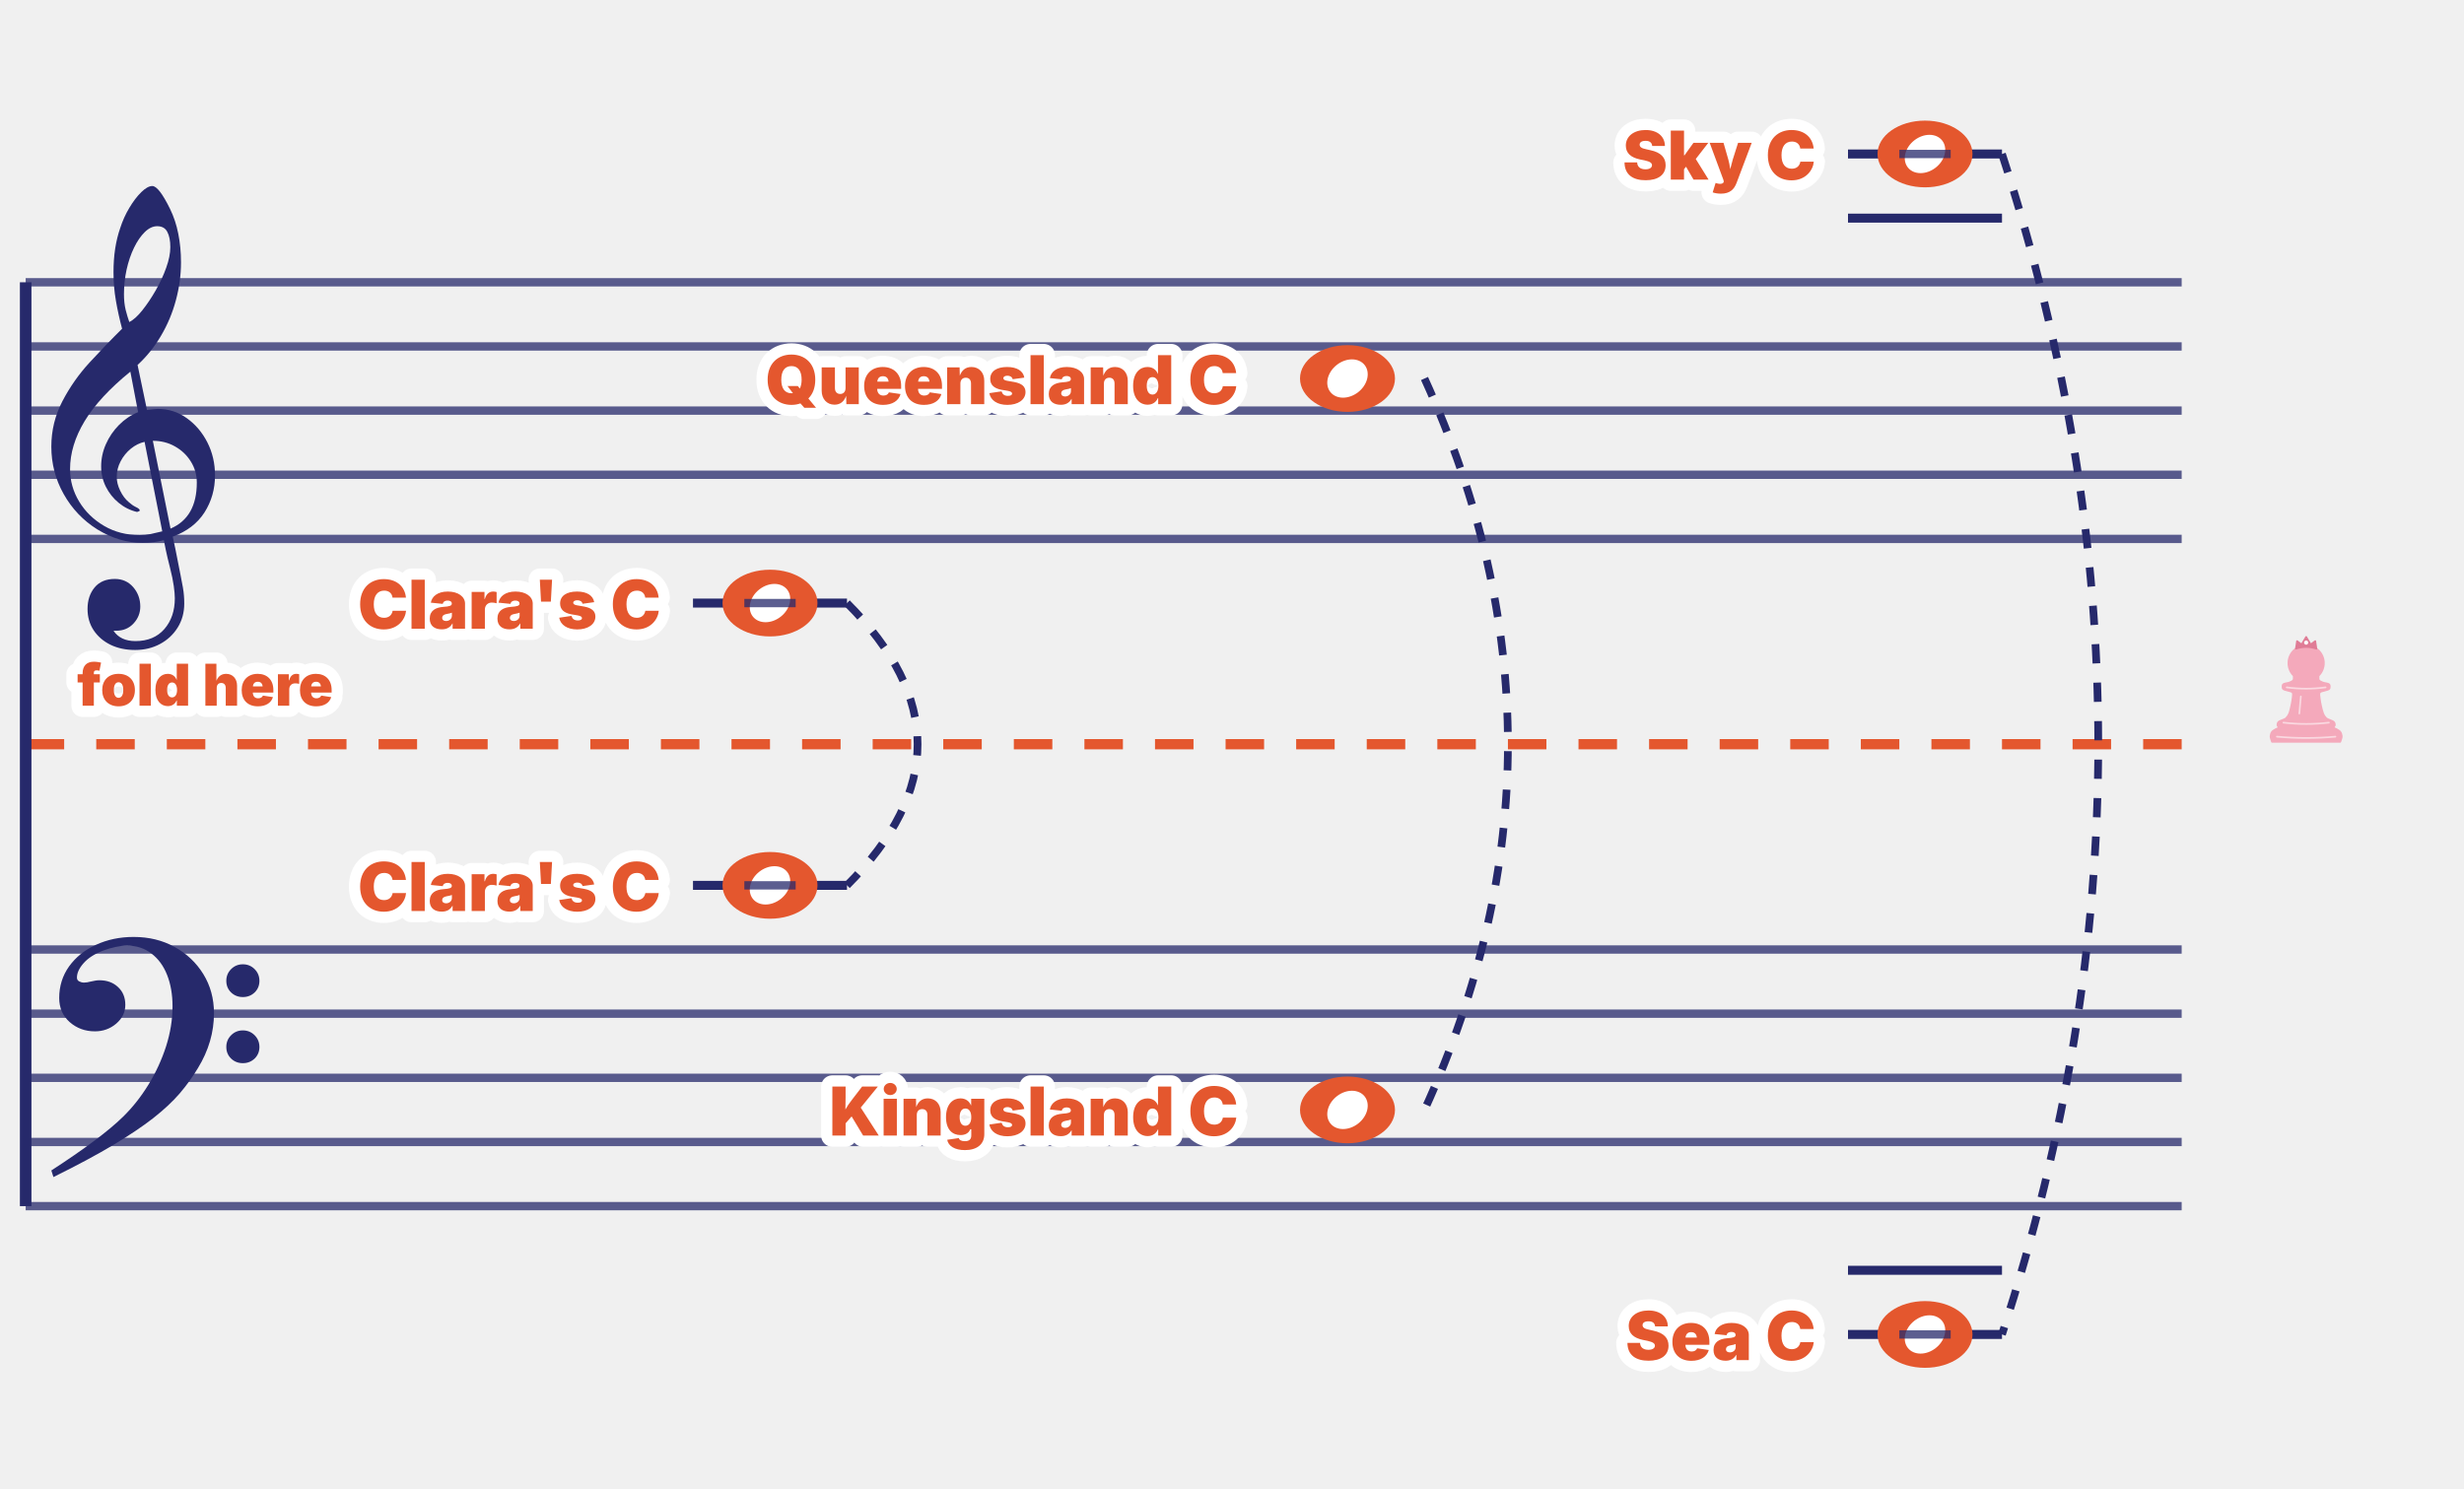
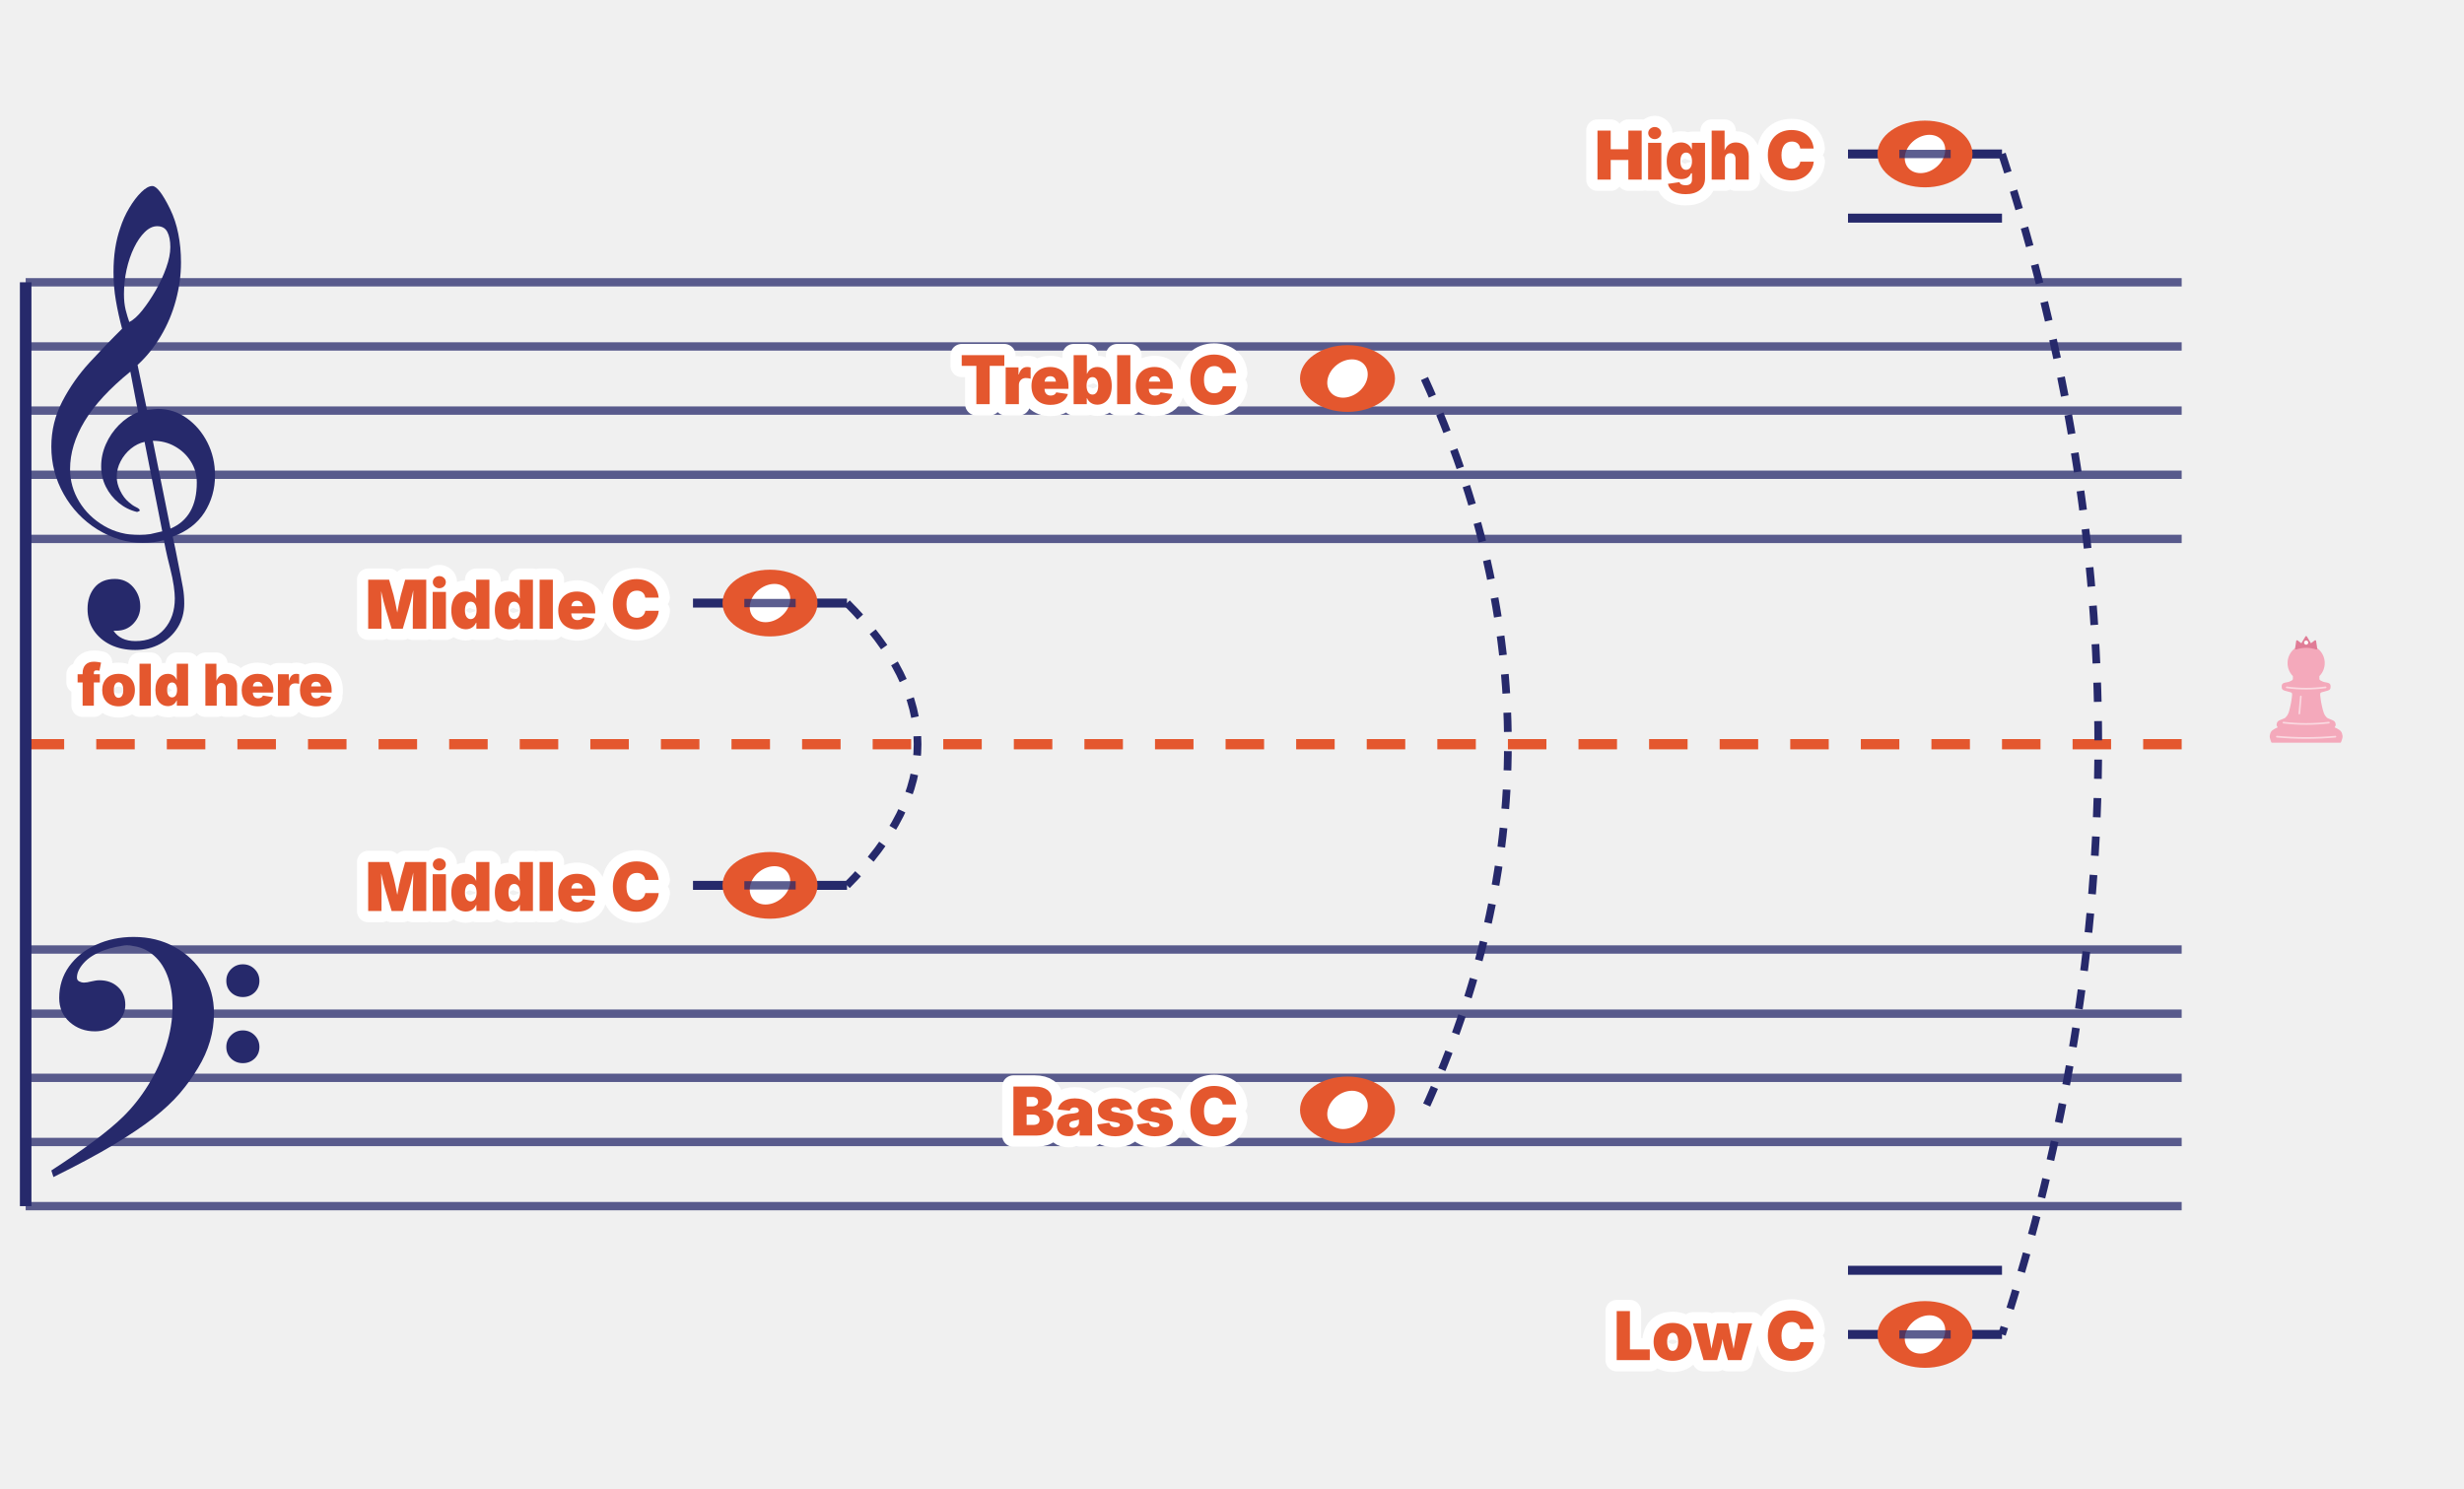
<svg xmlns="http://www.w3.org/2000/svg" viewBox="0 16 384 232" width="768" height="464">
  <line x1="4" x2="340" y1="132" y2="132" stroke="#e4572e" stroke-width="1.6" stroke-dasharray="6 5" />
  <line x1="4" x2="340" y1="100" y2="100" stroke="#26296b" stroke-opacity="0.75" stroke-width="1.3" />
  <line x1="4" x2="340" y1="90" y2="90" stroke="#26296b" stroke-opacity="0.75" stroke-width="1.3" />
  <line x1="4" x2="340" y1="80" y2="80" stroke="#26296b" stroke-opacity="0.75" stroke-width="1.3" />
  <line x1="4" x2="340" y1="70" y2="70" stroke="#26296b" stroke-opacity="0.75" stroke-width="1.3" />
  <line x1="4" x2="340" y1="60" y2="60" stroke="#26296b" stroke-opacity="0.75" stroke-width="1.3" />
  <line x1="4" x2="340" y1="204" y2="204" stroke="#26296b" stroke-opacity="0.75" stroke-width="1.3" />
  <line x1="4" x2="340" y1="194" y2="194" stroke="#26296b" stroke-opacity="0.75" stroke-width="1.3" />
  <line x1="4" x2="340" y1="184" y2="184" stroke="#26296b" stroke-opacity="0.75" stroke-width="1.3" />
  <line x1="4" x2="340" y1="174" y2="174" stroke="#26296b" stroke-opacity="0.75" stroke-width="1.3" />
  <line x1="4" x2="340" y1="164" y2="164" stroke="#26296b" stroke-opacity="0.75" stroke-width="1.3" />
  <line x1="4" x2="4" y1="60" y2="204" stroke="#26296b" stroke-width="1.8" />
  <g transform="translate(5.912353 100.6926) scale(1.043824)" style="visibility: visible;">
    <text x="0" y="0" font-size="40" fill="#26296b" style="font-family: &quot;Noto Music&quot;, &quot;Apple Symbols&quot;, &quot;Segoe UI Symbol&quot;, serif;">𝄞</text>
  </g>
  <g transform="translate(5.657419 204.2065) scale(1.17129)" style="visibility: visible;">
    <text x="0" y="0" font-size="40" fill="#26296b" style="font-family: &quot;Noto Music&quot;, &quot;Apple Symbols&quot;, &quot;Segoe UI Symbol&quot;, serif;">𝄢</text>
  </g>
  <g>
    <line x1="108" x2="132" y1="110" y2="110" stroke="#26296b" stroke-width="1.4" />
    <ellipse cx="120" cy="110" rx="7.4" ry="5.2" fill="#e4572e" />
    <ellipse cx="120" cy="110" rx="3.4" ry="2.7" transform="rotate(-38 120 110)" fill="#fff" />
    <line x1="116" x2="124" y1="110" y2="110" stroke="#26296b" stroke-opacity="0.75" stroke-width="1.3" />
  </g>
  <g>
    <line x1="108" x2="132" y1="154" y2="154" stroke="#26296b" stroke-width="1.4" />
    <ellipse cx="120" cy="154" rx="7.4" ry="5.2" fill="#e4572e" />
    <ellipse cx="120" cy="154" rx="3.4" ry="2.7" transform="rotate(-38 120 154)" fill="#fff" />
    <line x1="116" x2="124" y1="154" y2="154" stroke="#26296b" stroke-opacity="0.75" stroke-width="1.3" />
  </g>
  <g>
    <ellipse cx="210" cy="75" rx="7.4" ry="5.2" fill="#e4572e" />
    <ellipse cx="210" cy="75" rx="3.4" ry="2.7" transform="rotate(-38 210 75)" fill="#fff" />
  </g>
  <g>
    <ellipse cx="210" cy="189" rx="7.4" ry="5.2" fill="#e4572e" />
    <ellipse cx="210" cy="189" rx="3.4" ry="2.7" transform="rotate(-38 210 189)" fill="#fff" />
  </g>
  <g>
    <line x1="288" x2="312" y1="50" y2="50" stroke="#26296b" stroke-width="1.4" />
    <line x1="288" x2="312" y1="40" y2="40" stroke="#26296b" stroke-width="1.4" />
    <ellipse cx="300" cy="40" rx="7.4" ry="5.2" fill="#e4572e" />
    <ellipse cx="300" cy="40" rx="3.4" ry="2.7" transform="rotate(-38 300 40)" fill="#fff" />
    <line x1="296" x2="304" y1="40" y2="40" stroke="#26296b" stroke-opacity="0.75" stroke-width="1.3" />
  </g>
  <g>
    <line x1="288" x2="312" y1="214" y2="214" stroke="#26296b" stroke-width="1.4" />
    <line x1="288" x2="312" y1="224" y2="224" stroke="#26296b" stroke-width="1.4" />
    <ellipse cx="300" cy="224" rx="7.4" ry="5.2" fill="#e4572e" />
    <ellipse cx="300" cy="224" rx="3.4" ry="2.7" transform="rotate(-38 300 224)" fill="#fff" />
    <line x1="296" x2="304" y1="224" y2="224" stroke="#26296b" stroke-opacity="0.75" stroke-width="1.3" />
  </g>
  <g style="font-family: Inter, &quot;Apple SD Gothic Neo&quot;, &quot;Noto Sans KR&quot;, sans-serif; paint-order: stroke; stroke: rgb(255, 255, 255); stroke-width: 3.5; stroke-linejoin: round;">
    <path d="M132 110 Q154 132 132 154" fill="none" stroke="#26296b" stroke-width="1.2" stroke-dasharray="3 3" />
    <path d="M222 75 Q248 132 222 189" fill="none" stroke="#26296b" stroke-width="1.2" stroke-dasharray="3 3" />
    <path d="M312 40 Q342 132 312 224" fill="none" stroke="#26296b" stroke-width="1.2" stroke-dasharray="3 3" />
-     <text x="103" y="114" font-size="10.5" font-weight="900" fill="#e4572e" text-anchor="end">Clara's C</text>
-     <text x="103" y="158" font-size="10.5" font-weight="900" fill="#e4572e" text-anchor="end">Clara's C</text>
-     <text x="193" y="79" font-size="10.5" font-weight="900" fill="#e4572e" text-anchor="end">Queensland C</text>
-     <text x="193" y="193" font-size="10.5" font-weight="900" fill="#e4572e" text-anchor="end">Kingsland C</text>
-     <text x="283" y="44" font-size="10.5" font-weight="900" fill="#e4572e" text-anchor="end">Sky C</text>
-     <text x="283" y="228" font-size="10.5" font-weight="900" fill="#e4572e" text-anchor="end">Sea C</text>
+     <text x="103" y="114" font-size="10.5" font-weight="900" fill="#e4572e" text-anchor="end">Middle C</text>
+     <text x="103" y="158" font-size="10.5" font-weight="900" fill="#e4572e" text-anchor="end">Middle C</text>
+     <text x="193" y="79" font-size="10.5" font-weight="900" fill="#e4572e" text-anchor="end">Treble C</text>
+     <text x="193" y="193" font-size="10.5" font-weight="900" fill="#e4572e" text-anchor="end">Bass C</text>
+     <text x="283" y="44" font-size="10.5" font-weight="900" fill="#e4572e" text-anchor="end">High C</text>
+     <text x="283" y="228" font-size="10.5" font-weight="900" fill="#e4572e" text-anchor="end">Low C</text>
    <text x="12" y="126" font-size="9" font-weight="900" fill="#e4572e">fold here</text>
  </g>
  <g transform="translate(344 104) scale(0.7)">
    <defs>
      <pattern id="penh7" width="3.2" height="3.2" patternUnits="userSpaceOnUse" patternTransform="rotate(40)">
        <rect width="3.2" height="3.2" fill="#fffdf7" />
        <line x1="0" y1="0" x2="0" y2="3.2" stroke="#26296b" stroke-width="1.15" />
      </pattern>
    </defs>
    <g transform="translate(22 39.5) scale(0.4222)">
      <g fill="#f4a9bb" stroke="#f4a9bb" stroke-width="0.8" stroke-linejoin="round">
        <path d="M-18 0 L18 0 C18.08 -0.23 18.37 -0.87 18.5 -1.4 C18.63 -1.93 18.88 -2.53 18.8 -3.2 C18.72 -3.87 18.47 -4.8 18 -5.4 C17.53 -6 16.57 -6.43 16 -6.8 C15.43 -7.17 14.73 -7.23 14.6 -7.6 C14.47 -7.97 15.2 -8.5 15.2 -9 C15.2 -9.5 15.03 -10.17 14.6 -10.6 C14.17 -11.03 13.27 -11.27 12.6 -11.6 C11.93 -11.93 11.2 -12.03 10.6 -12.6 C10 -13.17 9.45 -13.93 9 -15 C8.55 -16.07 8.2 -17.67 7.9 -19 C7.6 -20.33 7.32 -21.83 7.2 -23 C7.08 -24.17 6.8 -25.33 7.2 -26 C7.6 -26.67 8.8 -26.7 9.6 -27 C10.4 -27.3 11.52 -27.43 12 -27.8 C12.48 -28.17 12.52 -28.73 12.5 -29.2 C12.48 -29.67 12.52 -30.23 11.9 -30.6 C11.28 -30.97 9.65 -31.07 8.8 -31.4 C7.95 -31.73 7.17 -32.1 6.8 -32.6 C6.43 -33.1 6.63 -34.1 6.6 -34.4 L-6.6 -34.4 C-6.63 -34.1 -6.43 -33.1 -6.8 -32.6 C-7.17 -32.1 -7.95 -31.73 -8.8 -31.4 C-9.65 -31.07 -11.28 -30.97 -11.9 -30.6 C-12.52 -30.23 -12.48 -29.67 -12.5 -29.2 C-12.52 -28.73 -12.48 -28.17 -12 -27.8 C-11.52 -27.43 -10.4 -27.3 -9.6 -27 C-8.8 -26.7 -7.6 -26.67 -7.2 -26 C-6.8 -25.33 -7.08 -24.17 -7.2 -23 C-7.32 -21.83 -7.6 -20.33 -7.9 -19 C-8.2 -17.67 -8.55 -16.07 -9 -15 C-9.45 -13.93 -10 -13.17 -10.6 -12.6 C-11.2 -12.03 -11.93 -11.93 -12.6 -11.6 C-13.27 -11.27 -14.17 -11.03 -14.6 -10.6 C-15.03 -10.17 -15.2 -9.5 -15.2 -9 C-15.2 -8.5 -14.47 -7.97 -14.6 -7.6 C-14.73 -7.23 -15.43 -7.17 -16 -6.8 C-16.57 -6.43 -17.53 -6 -18 -5.4 C-18.47 -4.8 -18.72 -3.87 -18.8 -3.2 C-18.88 -2.53 -18.63 -1.93 -18.5 -1.4 C-18.37 -0.87 -18.08 -0.23 -18 0 Z" />
        <circle cx="0" cy="-41.6" r="9.4" />
      </g>
      <g fill="none" stroke="#fff" stroke-opacity="0.55" stroke-width="0.9" stroke-linecap="round">
        <path d="M-15.42 -2.8 Q0 -1.4 15.42 -2.8" />
        <path d="M-11.97 -10.2 Q0 -8.8 11.97 -10.2" />
        <path d="M-10.25 -28.8 Q0 -27.4 10.25 -28.8" />
        <path d="M-3.6 -15 L-2.8 -24" />
      </g>
      <path d="M-5.4 -49.2 L-4.8 -53.2 L-2.4 -51.4 L0 -55.4 L2.4 -51.4 L4.8 -53.2 L5.4 -49.2 Q0 -51 -5.4 -49.2 Z" fill="#e07c96" stroke="#e07c96" stroke-width="0.9" stroke-linejoin="round" />
      <circle cx="0" cy="-52.4" r="1.1" fill="#fff" />
    </g>
  </g>
</svg>
